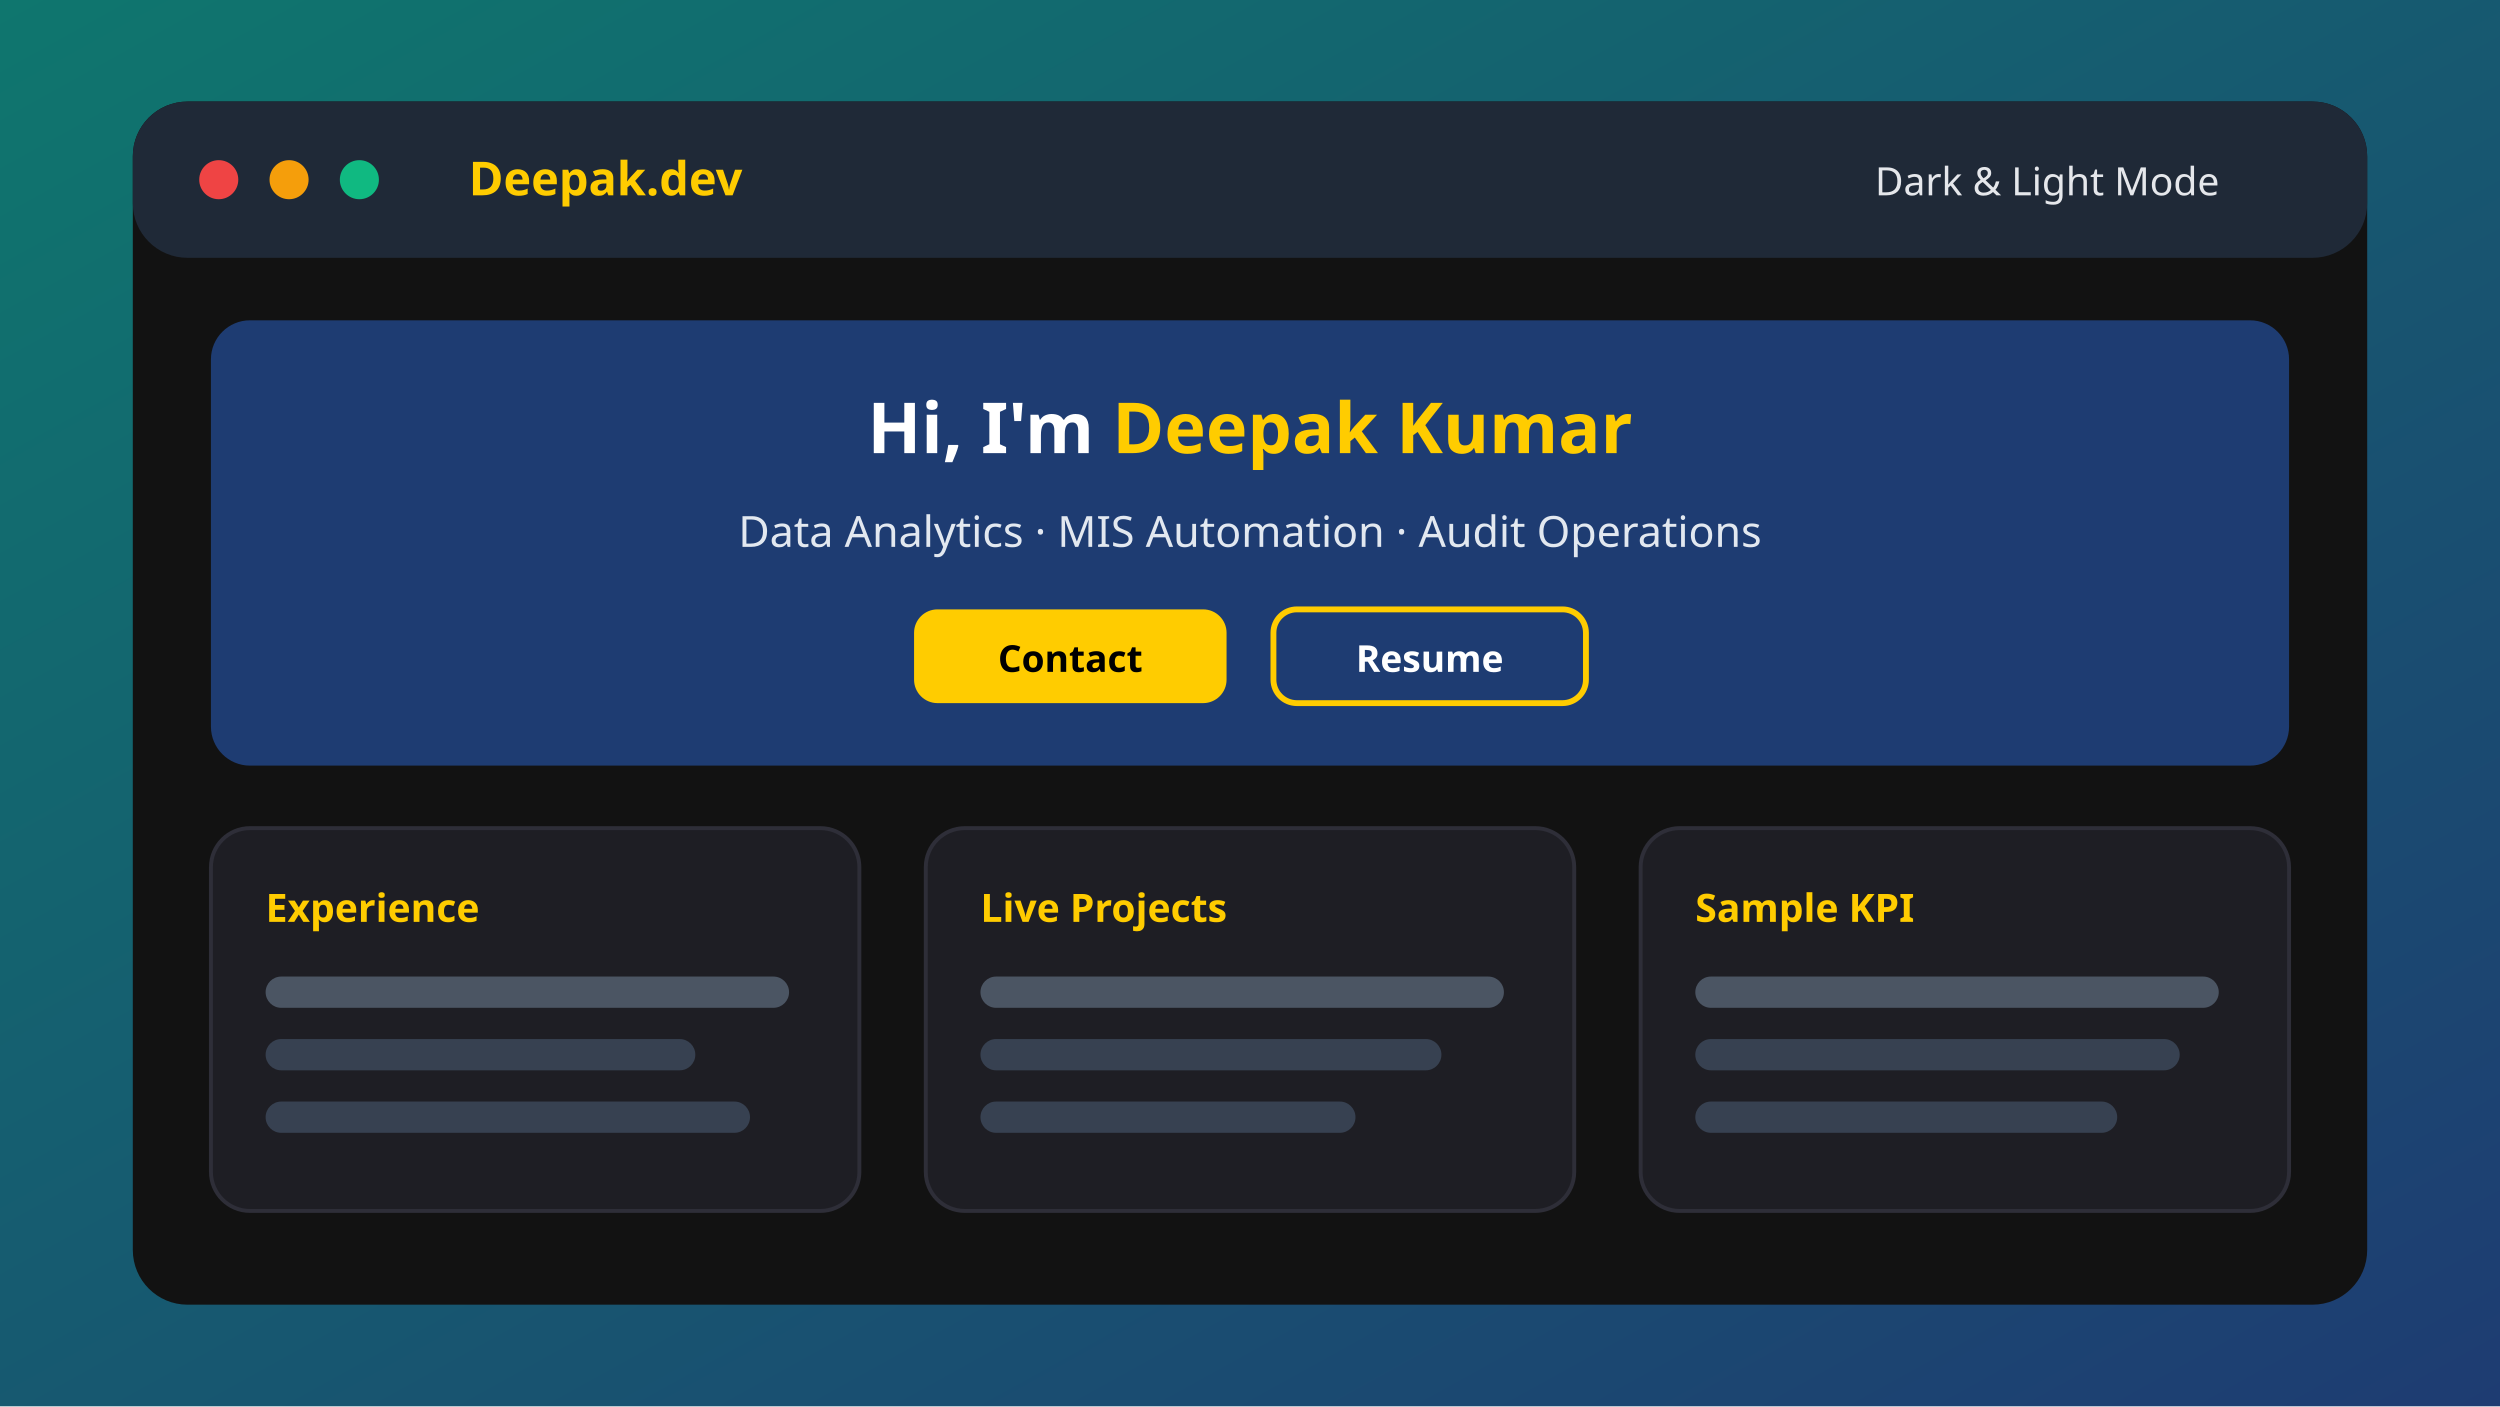
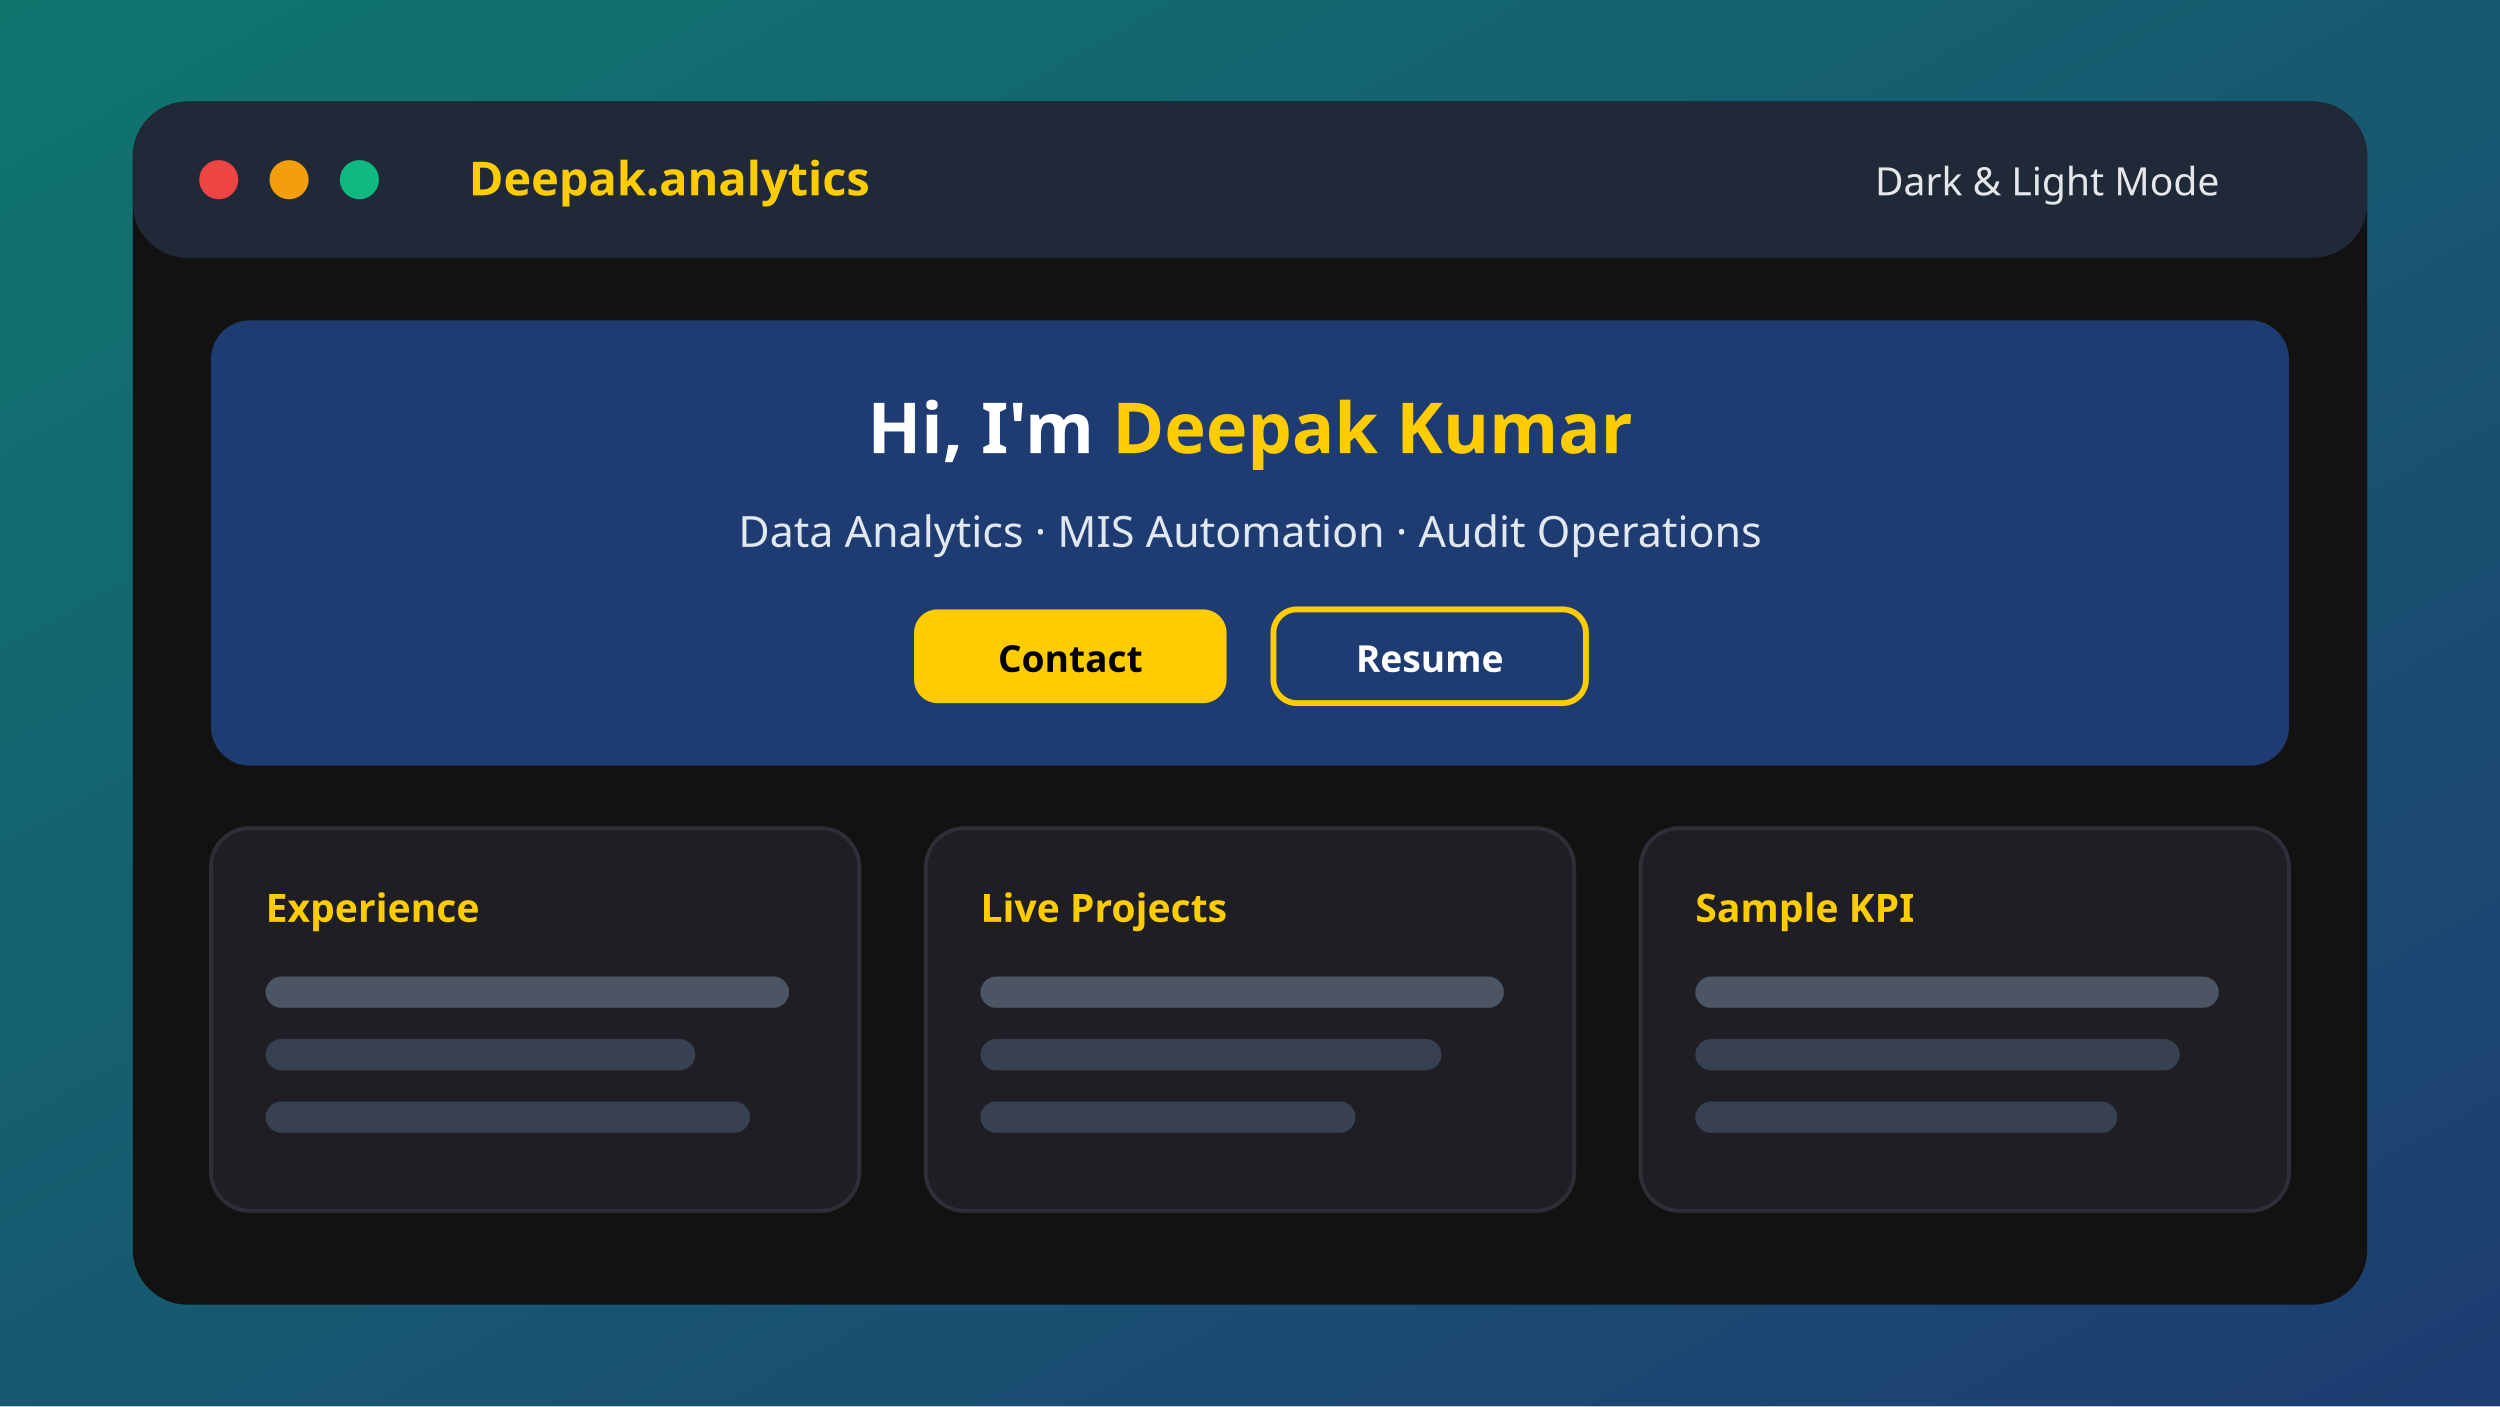
<svg xmlns="http://www.w3.org/2000/svg" viewBox="0 0 640 360" width="640" height="360">
  <defs>
    <linearGradient id="bg9" x1="0%" y1="0%" x2="100%" y2="100%">
      <stop offset="0%" stop-color="#0f766e" />
      <stop offset="100%" stop-color="#1e3c72" />
    </linearGradient>
  </defs>
  <rect width="640" height="360" fill="url(#bg9)" />
  <rect x="34" y="26" width="572" height="308" rx="14" fill="#121212" />
  <rect x="34" y="26" width="572" height="40" rx="14" fill="#1f2937" />
  <circle cx="56" cy="46" r="5" fill="#ef4444" />
  <circle cx="74" cy="46" r="5" fill="#f59e0b" />
  <circle cx="92" cy="46" r="5" fill="#10b981" />
-   <text x="120" y="50" font-family="sans-serif" font-size="12" font-weight="700" fill="#ffcc00">Deepak.dev</text>
+   <text x="120" y="50" font-family="sans-serif" font-size="12" font-weight="700" fill="#ffcc00">Deepak.analytics</text>
  <text x="480" y="50" font-family="sans-serif" font-size="10" fill="#e5e7eb">Dark &amp; Light Mode</text>
  <rect x="54" y="82" width="532" height="114" rx="10" fill="#1e3c72" />
  <text x="320" y="116" text-anchor="middle" font-family="sans-serif" font-size="18" font-weight="700" fill="#ffffff">Hi, I'm <tspan fill="#ffcc00">Deepak Kumar</tspan>
  </text>
  <text x="320" y="140" text-anchor="middle" font-family="sans-serif" font-size="11" fill="#e2e8f0">Data Analytics · MIS Automation · Audit Operations</text>
  <rect x="234" y="156" width="80" height="24" rx="6" fill="#ffcc00" />
  <text x="274" y="172" text-anchor="middle" font-family="sans-serif" font-size="9.5" font-weight="700" fill="#000000">Contact</text>
  <rect x="326" y="156" width="80" height="24" rx="6" fill="none" stroke="#ffcc00" stroke-width="1.5" />
  <text x="366" y="172" text-anchor="middle" font-family="sans-serif" font-size="9.5" font-weight="700" fill="#ffffff">Resume</text>
  <rect x="54" y="212" width="166" height="98" rx="10" fill="#1e1e24" stroke="#2e2e38" />
  <text x="68" y="236" font-family="sans-serif" font-size="10" font-weight="700" fill="#ffcc00">Experience</text>
  <rect x="68" y="250" width="134" height="8" rx="4" fill="#4b5563" />
  <rect x="68" y="266" width="110" height="8" rx="4" fill="#374151" />
  <rect x="68" y="282" width="124" height="8" rx="4" fill="#374151" />
  <rect x="237" y="212" width="166" height="98" rx="10" fill="#1e1e24" stroke="#2e2e38" />
  <text x="251" y="236" font-family="sans-serif" font-size="10" font-weight="700" fill="#ffcc00">Live Projects</text>
  <rect x="251" y="250" width="134" height="8" rx="4" fill="#4b5563" />
  <rect x="251" y="266" width="118" height="8" rx="4" fill="#374151" />
  <rect x="251" y="282" width="96" height="8" rx="4" fill="#374151" />
  <rect x="420" y="212" width="166" height="98" rx="10" fill="#1e1e24" stroke="#2e2e38" />
  <text x="434" y="236" font-family="sans-serif" font-size="10" font-weight="700" fill="#ffcc00">Sample KPI</text>
  <rect x="434" y="250" width="134" height="8" rx="4" fill="#4b5563" />
  <rect x="434" y="266" width="124" height="8" rx="4" fill="#374151" />
  <rect x="434" y="282" width="108" height="8" rx="4" fill="#374151" />
</svg>
